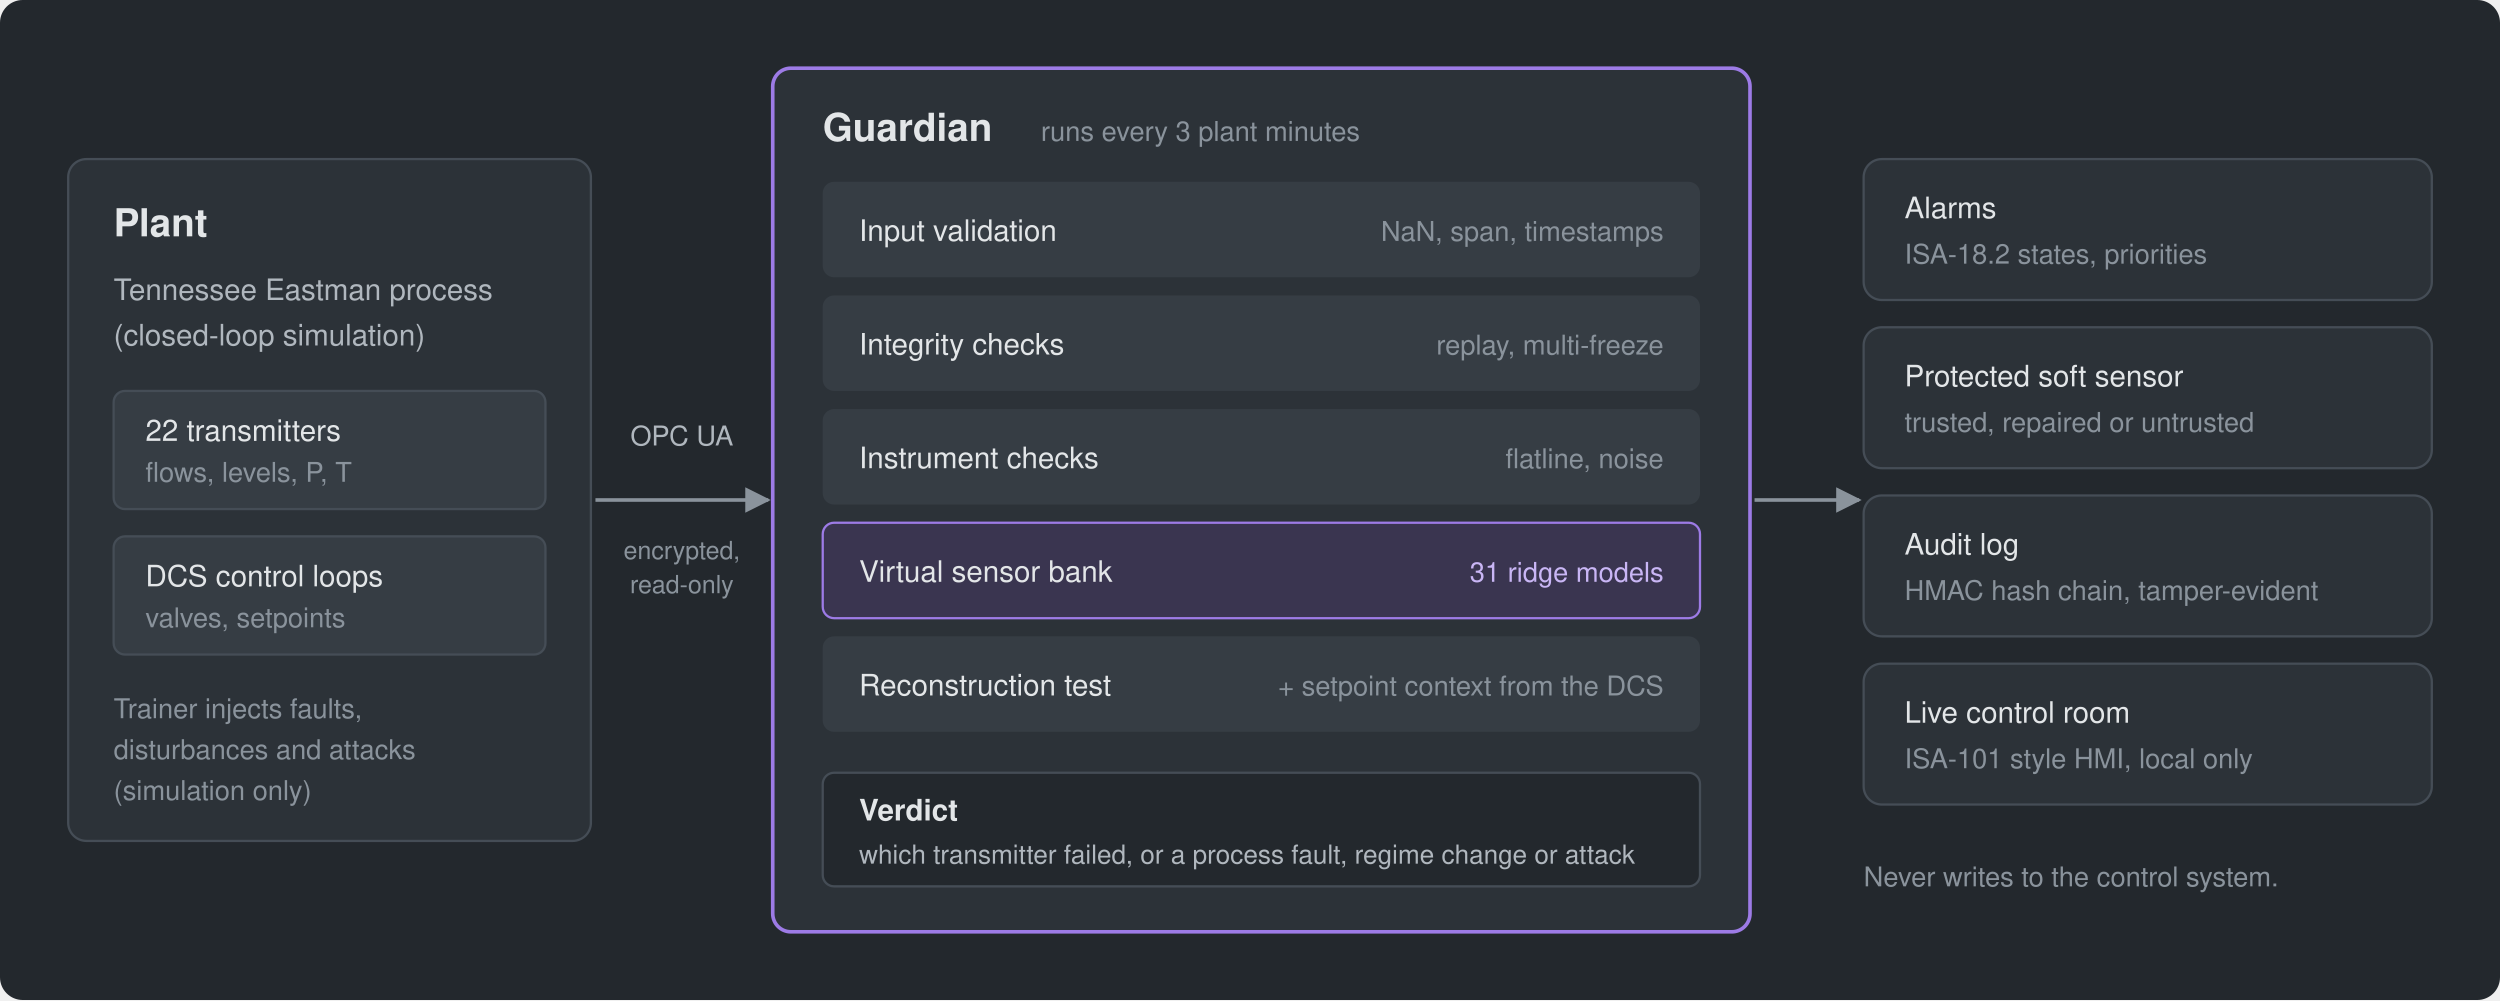
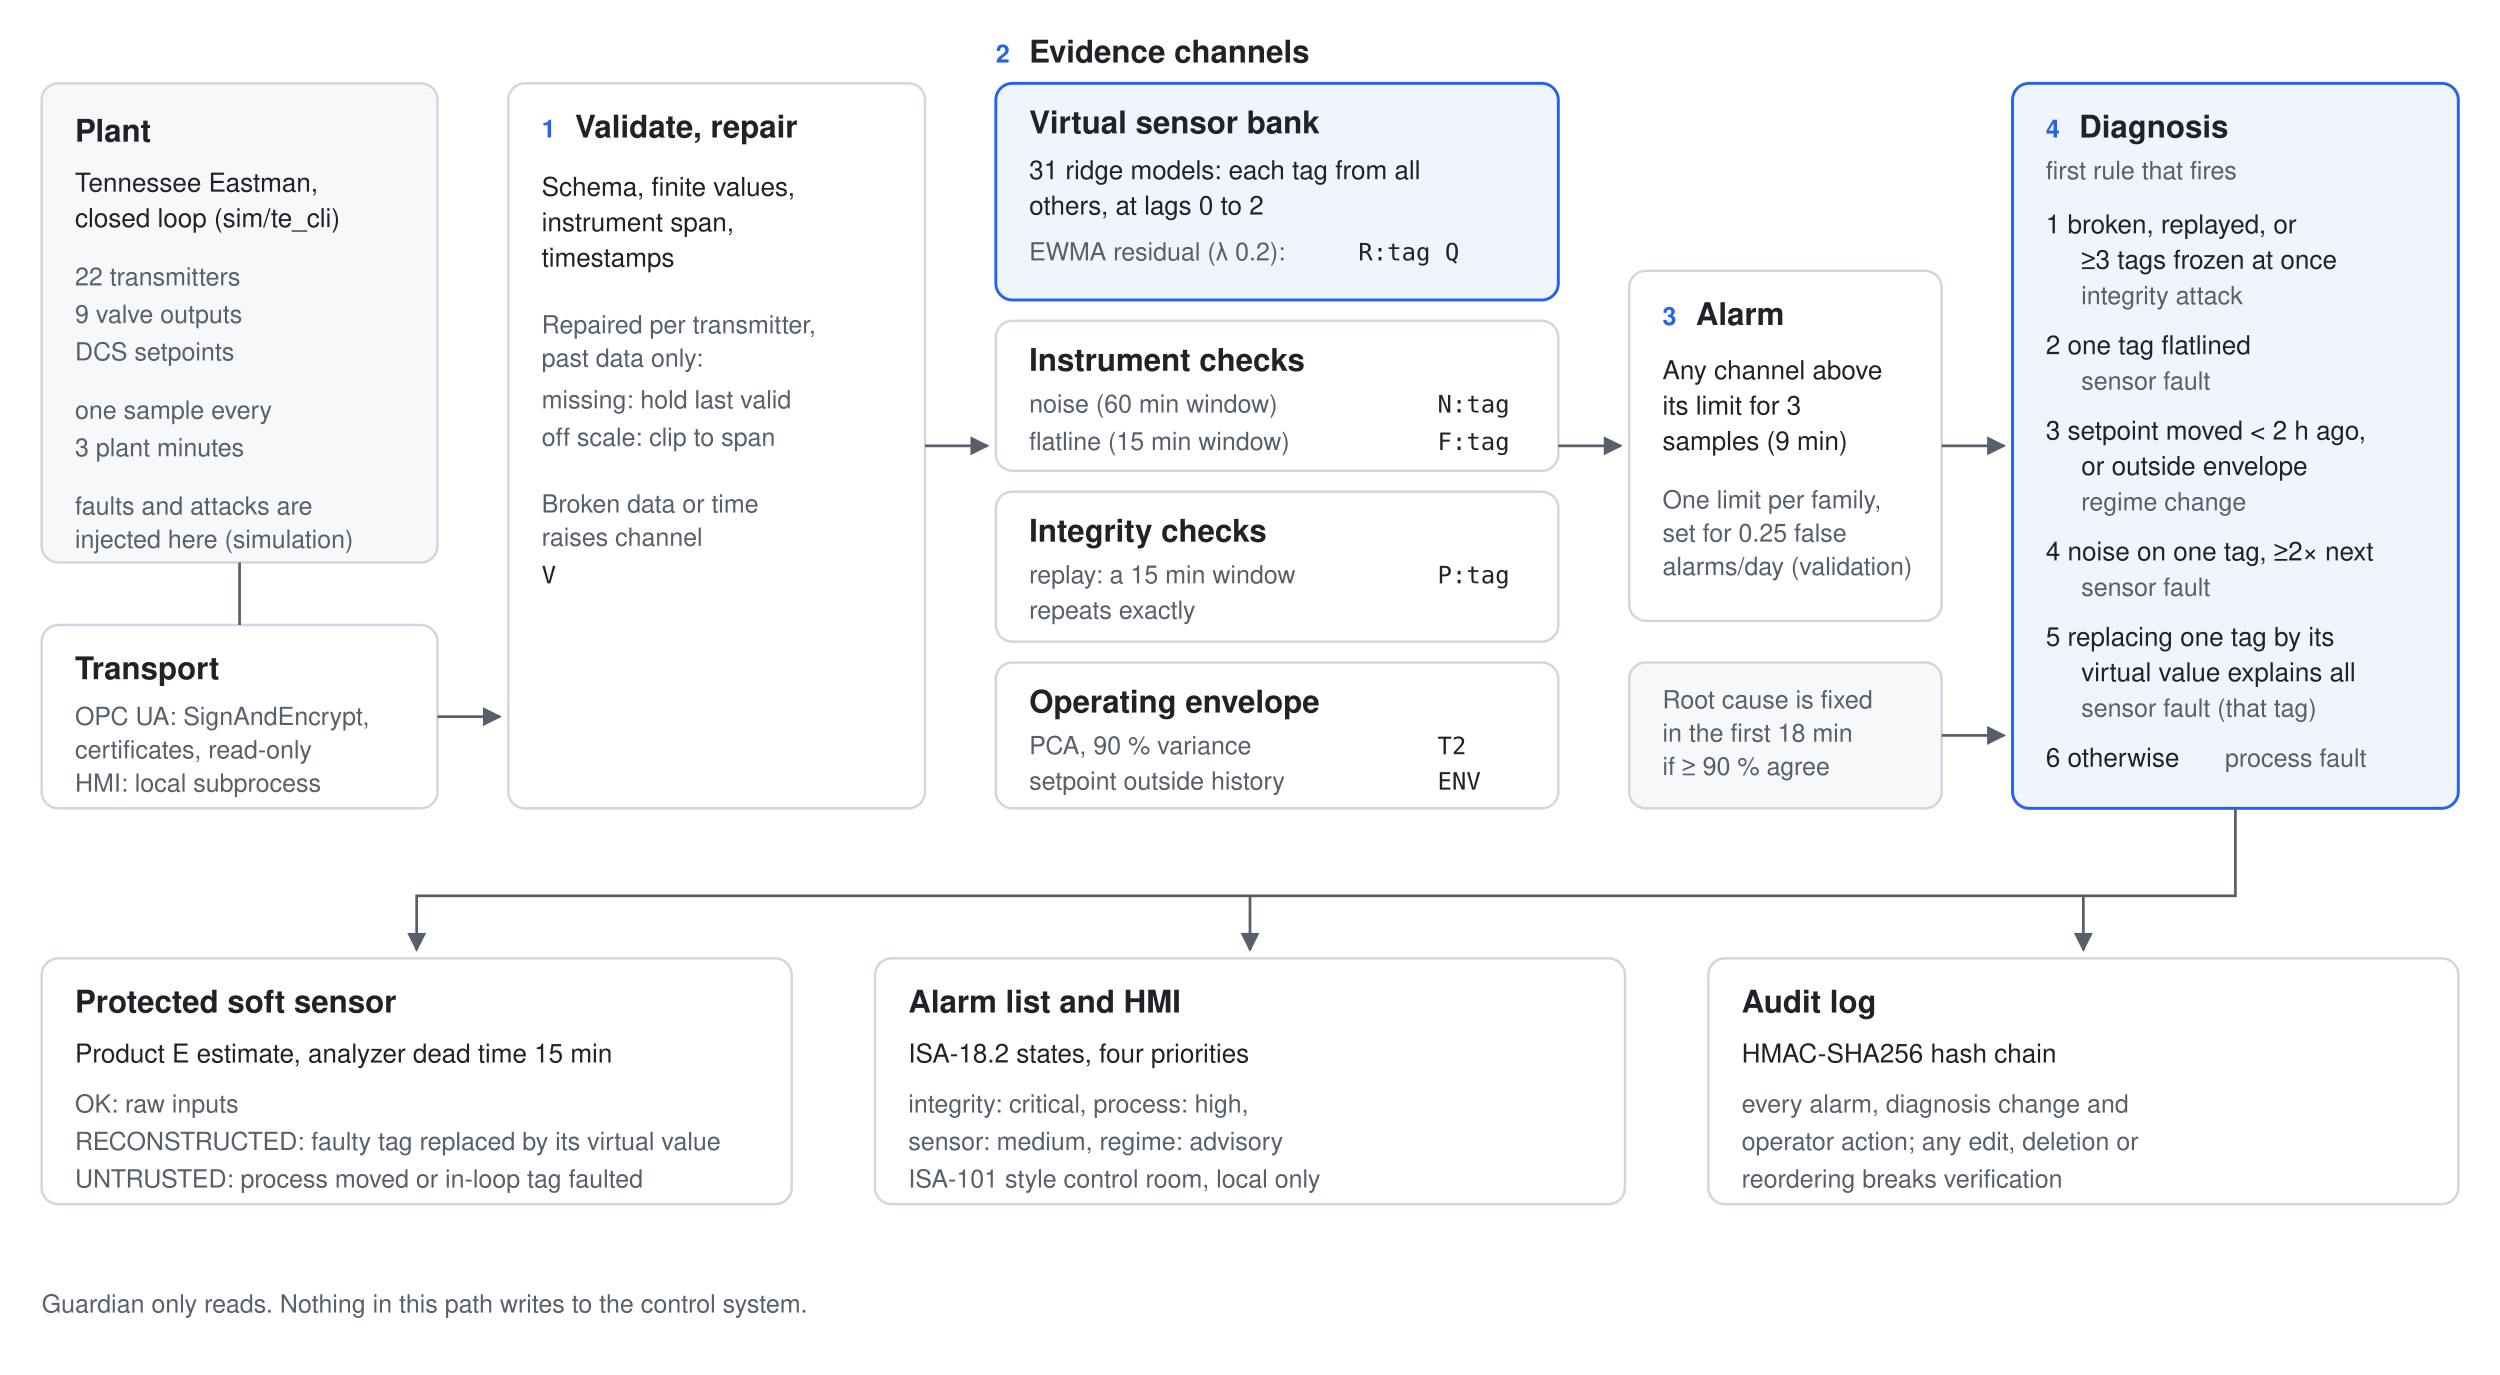
- <svg xmlns="http://www.w3.org/2000/svg" viewBox="0 0 1100 440" font-family="Helvetica Neue, Helvetica, Arial, sans-serif">
+ <svg xmlns="http://www.w3.org/2000/svg" viewBox="0 0 1200 660" font-family="-apple-system, 'Segoe UI', Helvetica, Arial, sans-serif" role="img" aria-labelledby="t d">
  <defs>
-     <marker id="arr" viewBox="0 0 10 10" refX="9" refY="5" markerWidth="7" markerHeight="7" orient="auto-start-reverse">
-       <path d="M0,0 L10,5 L0,10 z" fill="#8a939c" />
+     <marker id="a" viewBox="0 0 10 10" refX="9" refY="5" markerWidth="7" markerHeight="7" orient="auto-start-reverse">
+       <path d="M0,0 L10,5 L0,10 z" fill="#57606a" />
    </marker>
+     <style>
+       .box { fill: #ffffff; stroke: #d0d7de; stroke-width: 1.2; }
+       .key { fill: #f6f8fa; stroke: #d0d7de; stroke-width: 1.2; }
+       .acc { fill: #eff4ff; stroke: #2563eb; stroke-width: 1.4; }
+       .h { font-size: 15px; font-weight: 600; fill: #1f2328; }
+       .s { font-size: 12.5px; fill: #1f2328; }
+       .m { font-size: 12px; fill: #57606a; }
+       .n { font-size: 12px; font-weight: 700; fill: #2563eb; }
+       .ln { stroke: #57606a; stroke-width: 1.3; fill: none; }
+       .code { font-family: SFMono-Regular, Menlo, Consolas, monospace; font-size: 11.5px; fill: #1f2328; }
+     </style>
  </defs>
-   <rect width="1100" height="440" rx="10" fill="#23282d" />
-   <rect x="30" y="70" width="230" height="300" rx="8" fill="#2c3238" stroke="#454d56" />
-   <text x="50" y="104" fill="#e3e6e8" font-size="17" font-weight="600">Plant</text>
-   <text x="50" y="132" fill="#b0b7be" font-size="13">Tennessee Eastman process</text>
-   <text x="50" y="152" fill="#b0b7be" font-size="13">(closed-loop simulation)</text>
-   <rect x="50" y="172" width="190" height="52" rx="5" fill="#363d44" stroke="#454d56" />
-   <text x="64" y="194" fill="#e3e6e8" font-size="13">22 transmitters</text>
-   <text x="64" y="212" fill="#8a939c" font-size="12">flows, levels, P, T</text>
-   <rect x="50" y="236" width="190" height="52" rx="5" fill="#363d44" stroke="#454d56" />
-   <text x="64" y="258" fill="#e3e6e8" font-size="13">DCS control loops</text>
-   <text x="64" y="276" fill="#8a939c" font-size="12">valves, setpoints</text>
-   <text x="50" y="316" fill="#8a939c" font-size="12">Trainer injects faults,</text>
-   <text x="50" y="334" fill="#8a939c" font-size="12">disturbances and attacks</text>
-   <text x="50" y="352" fill="#8a939c" font-size="12">(simulation only)</text>
-   <line x1="262" y1="220" x2="338" y2="220" stroke="#8a939c" stroke-width="1.6" marker-end="url(#arr)" />
-   <text x="300" y="196" fill="#b0b7be" font-size="12" text-anchor="middle">OPC UA</text>
-   <text x="300" y="246" fill="#8a939c" font-size="11" text-anchor="middle">encrypted,</text>
-   <text x="300" y="261" fill="#8a939c" font-size="11" text-anchor="middle">read-only</text>
-   <rect x="340" y="30" width="430" height="380" rx="8" fill="#2c3238" stroke="#9d7be6" stroke-width="1.6" />
-   <text x="362" y="62" fill="#e3e6e8" font-size="17" font-weight="600">Guardian</text>
-   <text x="458" y="62" fill="#8a939c" font-size="12">runs every 3 plant minutes</text>
-   <g font-size="13">
-     <rect x="362" y="80" width="386" height="42" rx="5" fill="#363d44" />
-     <text x="378" y="106" fill="#e3e6e8">Input validation</text>
-     <text x="732" y="106" fill="#8a939c" font-size="12" text-anchor="end">NaN, span, timestamps</text>
-     <rect x="362" y="130" width="386" height="42" rx="5" fill="#363d44" />
-     <text x="378" y="156" fill="#e3e6e8">Integrity checks</text>
-     <text x="732" y="156" fill="#8a939c" font-size="12" text-anchor="end">replay, multi-freeze</text>
-     <rect x="362" y="180" width="386" height="42" rx="5" fill="#363d44" />
-     <text x="378" y="206" fill="#e3e6e8">Instrument checks</text>
-     <text x="732" y="206" fill="#8a939c" font-size="12" text-anchor="end">flatline, noise</text>
-     <rect x="362" y="230" width="386" height="42" rx="5" fill="#3a3550" stroke="#9d7be6" />
-     <text x="378" y="256" fill="#e3e6e8">Virtual sensor bank</text>
-     <text x="732" y="256" fill="#c9b6f5" font-size="12" text-anchor="end">31 ridge models</text>
-     <rect x="362" y="280" width="386" height="42" rx="5" fill="#363d44" />
-     <text x="378" y="306" fill="#e3e6e8">Reconstruction test</text>
-     <text x="732" y="306" fill="#8a939c" font-size="12" text-anchor="end">+ setpoint context from the DCS</text>
-     <rect x="362" y="340" width="386" height="50" rx="5" fill="#23282d" stroke="#454d56" />
-     <text x="378" y="361" fill="#e3e6e8" font-weight="600">Verdict</text>
-     <text x="378" y="380" fill="#b0b7be" font-size="11.5">which transmitter failed, or a process fault, regime change or attack</text>
-   </g>
-   <line x1="772" y1="220" x2="818" y2="220" stroke="#8a939c" stroke-width="1.6" marker-end="url(#arr)" />
-   <g font-size="13">
-     <rect x="820" y="70" width="250" height="62" rx="8" fill="#2c3238" stroke="#454d56" />
-     <text x="838" y="96" fill="#e3e6e8">Alarms</text>
-     <text x="838" y="116" fill="#8a939c" font-size="12">ISA-18.2 states, priorities</text>
-     <rect x="820" y="144" width="250" height="62" rx="8" fill="#2c3238" stroke="#454d56" />
-     <text x="838" y="170" fill="#e3e6e8">Protected soft sensor</text>
-     <text x="838" y="190" fill="#8a939c" font-size="12">trusted, repaired or untrusted</text>
-     <rect x="820" y="218" width="250" height="62" rx="8" fill="#2c3238" stroke="#454d56" />
-     <text x="838" y="244" fill="#e3e6e8">Audit log</text>
-     <text x="838" y="264" fill="#8a939c" font-size="12">HMAC hash chain, tamper-evident</text>
-     <rect x="820" y="292" width="250" height="62" rx="8" fill="#2c3238" stroke="#454d56" />
-     <text x="838" y="318" fill="#e3e6e8">Live control room</text>
-     <text x="838" y="338" fill="#8a939c" font-size="12">ISA-101 style HMI, local only</text>
-   </g>
-   <text x="820" y="390" fill="#8a939c" font-size="12">Never writes to the control system.</text>
+   <rect width="1200" height="660" fill="#ffffff" />
+   <rect class="key" x="20" y="40" width="190" height="230" rx="8" />
+   <text class="h" x="36" y="68">Plant</text>
+   <text class="s" x="36" y="92">Tennessee Eastman,</text>
+   <text class="s" x="36" y="109">closed loop (sim/te_cli)</text>
+   <text class="m" x="36" y="137">22 transmitters</text>
+   <text class="m" x="36" y="155">9 valve outputs</text>
+   <text class="m" x="36" y="173">DCS setpoints</text>
+   <text class="m" x="36" y="201">one sample every</text>
+   <text class="m" x="36" y="219">3 plant minutes</text>
+   <text class="m" x="36" y="247">faults and attacks are</text>
+   <text class="m" x="36" y="263">injected here (simulation)</text>
+   <rect class="box" x="20" y="300" width="190" height="88" rx="8" />
+   <text class="h" x="36" y="326">Transport</text>
+   <text class="m" x="36" y="348">OPC UA: SignAndEncrypt,</text>
+   <text class="m" x="36" y="364">certificates, read-only</text>
+   <text class="m" x="36" y="380">HMI: local subprocess</text>
+   <path class="ln" d="M115 270 V300" />
+   <path class="ln" d="M210 344 H240" marker-end="url(#a)" />
+   <rect class="box" x="244" y="40" width="200" height="348" rx="8" />
+   <text class="n" x="260" y="66">1</text>
+   <text class="h" x="276" y="66">Validate, repair</text>
+   <text class="s" x="260" y="94">Schema, finite values,</text>
+   <text class="s" x="260" y="111">instrument span,</text>
+   <text class="s" x="260" y="128">timestamps</text>
+   <text class="m" x="260" y="160">Repaired per transmitter,</text>
+   <text class="m" x="260" y="176">past data only:</text>
+   <text class="m" x="260" y="196">missing: hold last valid</text>
+   <text class="m" x="260" y="214">off scale: clip to span</text>
+   <text class="m" x="260" y="246">Broken data or time</text>
+   <text class="m" x="260" y="262">raises channel</text>
+   <text class="code" x="260" y="280">V</text>
+   <path class="ln" d="M444 214 H474" marker-end="url(#a)" />
+   <text class="n" x="478" y="30">2</text>
+   <text class="h" x="494" y="30">Evidence channels</text>
+   <rect class="acc" x="478" y="40" width="270" height="104" rx="8" />
+   <text class="h" x="494" y="64">Virtual sensor bank</text>
+   <text class="s" x="494" y="86">31 ridge models: each tag from all</text>
+   <text class="s" x="494" y="103">others, at lags 0 to 2</text>
+   <text class="m" x="494" y="125">EWMA residual (λ 0.2):</text>
+   <text class="code" x="652" y="125">R:tag  Q</text>
+   <rect class="box" x="478" y="154" width="270" height="72" rx="8" />
+   <text class="h" x="494" y="178">Instrument checks</text>
+   <text class="m" x="494" y="198">noise (60 min window)</text>
+   <text class="code" x="690" y="198">N:tag</text>
+   <text class="m" x="494" y="216">flatline (15 min window)</text>
+   <text class="code" x="690" y="216">F:tag</text>
+   <rect class="box" x="478" y="236" width="270" height="72" rx="8" />
+   <text class="h" x="494" y="260">Integrity checks</text>
+   <text class="m" x="494" y="280">replay: a 15 min window</text>
+   <text class="m" x="494" y="297">repeats exactly</text>
+   <text class="code" x="690" y="280">P:tag</text>
+   <rect class="box" x="478" y="318" width="270" height="70" rx="8" />
+   <text class="h" x="494" y="342">Operating envelope</text>
+   <text class="m" x="494" y="362">PCA, 90 % variance</text>
+   <text class="code" x="690" y="362">T2</text>
+   <text class="m" x="494" y="379">setpoint outside history</text>
+   <text class="code" x="690" y="379">ENV</text>
+   <path class="ln" d="M748 214 H778" marker-end="url(#a)" />
+   <rect class="box" x="782" y="130" width="150" height="168" rx="8" />
+   <text class="n" x="798" y="156">3</text>
+   <text class="h" x="814" y="156">Alarm</text>
+   <text class="s" x="798" y="182">Any channel above</text>
+   <text class="s" x="798" y="199">its limit for 3</text>
+   <text class="s" x="798" y="216">samples (9 min)</text>
+   <text class="m" x="798" y="244">One limit per family,</text>
+   <text class="m" x="798" y="260">set for 0.25 false</text>
+   <text class="m" x="798" y="276">alarms/day (validation)</text>
+   <path class="ln" d="M932 214 H962" marker-end="url(#a)" />
+   <rect class="acc" x="966" y="40" width="214" height="348" rx="8" />
+   <text class="n" x="982" y="66">4</text>
+   <text class="h" x="998" y="66">Diagnosis</text>
+   <text class="m" x="982" y="86">first rule that fires</text>
+   <text class="s" x="982" y="112">1  broken, replayed, or</text>
+   <text class="s" x="999" y="129">≥3 tags frozen at once</text>
+   <text class="m" x="999" y="146">integrity attack</text>
+   <text class="s" x="982" y="170">2  one tag flatlined</text>
+   <text class="m" x="999" y="187">sensor fault</text>
+   <text class="s" x="982" y="211">3  setpoint moved &lt; 2 h ago,</text>
+   <text class="s" x="999" y="228">or outside envelope</text>
+   <text class="m" x="999" y="245">regime change</text>
+   <text class="s" x="982" y="269">4  noise on one tag, ≥2× next</text>
+   <text class="m" x="999" y="286">sensor fault</text>
+   <text class="s" x="982" y="310">5  replacing one tag by its</text>
+   <text class="s" x="999" y="327">virtual value explains all</text>
+   <text class="m" x="999" y="344">sensor fault (that tag)</text>
+   <text class="s" x="982" y="368">6  otherwise</text>
+   <text class="m" x="1068" y="368">process fault</text>
+   <rect class="key" x="782" y="318" width="150" height="70" rx="8" />
+   <text class="m" x="798" y="340">Root cause is fixed</text>
+   <text class="m" x="798" y="356">in the first 18 min</text>
+   <text class="m" x="798" y="372">if ≥ 90 % agree</text>
+   <path class="ln" d="M932 353 H962" marker-end="url(#a)" />
+   <path class="ln" d="M1073 388 V430 H200 V456" marker-end="url(#a)" />
+   <path class="ln" d="M600 430 V456" marker-end="url(#a)" />
+   <path class="ln" d="M1000 430 V456" marker-end="url(#a)" />
+   <rect class="box" x="20" y="460" width="360" height="118" rx="8" />
+   <text class="h" x="36" y="486">Protected soft sensor</text>
+   <text class="s" x="36" y="510">Product E estimate, analyzer dead time 15 min</text>
+   <text class="m" x="36" y="534">OK: raw inputs</text>
+   <text class="m" x="36" y="552">RECONSTRUCTED: faulty tag replaced by its virtual value</text>
+   <text class="m" x="36" y="570">UNTRUSTED: process moved or in-loop tag faulted</text>
+   <rect class="box" x="420" y="460" width="360" height="118" rx="8" />
+   <text class="h" x="436" y="486">Alarm list and HMI</text>
+   <text class="s" x="436" y="510">ISA-18.2 states, four priorities</text>
+   <text class="m" x="436" y="534">integrity: critical, process: high,</text>
+   <text class="m" x="436" y="552">sensor: medium, regime: advisory</text>
+   <text class="m" x="436" y="570">ISA-101 style control room, local only</text>
+   <rect class="box" x="820" y="460" width="360" height="118" rx="8" />
+   <text class="h" x="836" y="486">Audit log</text>
+   <text class="s" x="836" y="510">HMAC-SHA256 hash chain</text>
+   <text class="m" x="836" y="534">every alarm, diagnosis change and</text>
+   <text class="m" x="836" y="552">operator action; any edit, deletion or</text>
+   <text class="m" x="836" y="570">reordering breaks verification</text>
+   <text class="m" x="20" y="630">Guardian only reads. Nothing in this path writes to the control system.</text>
</svg>
